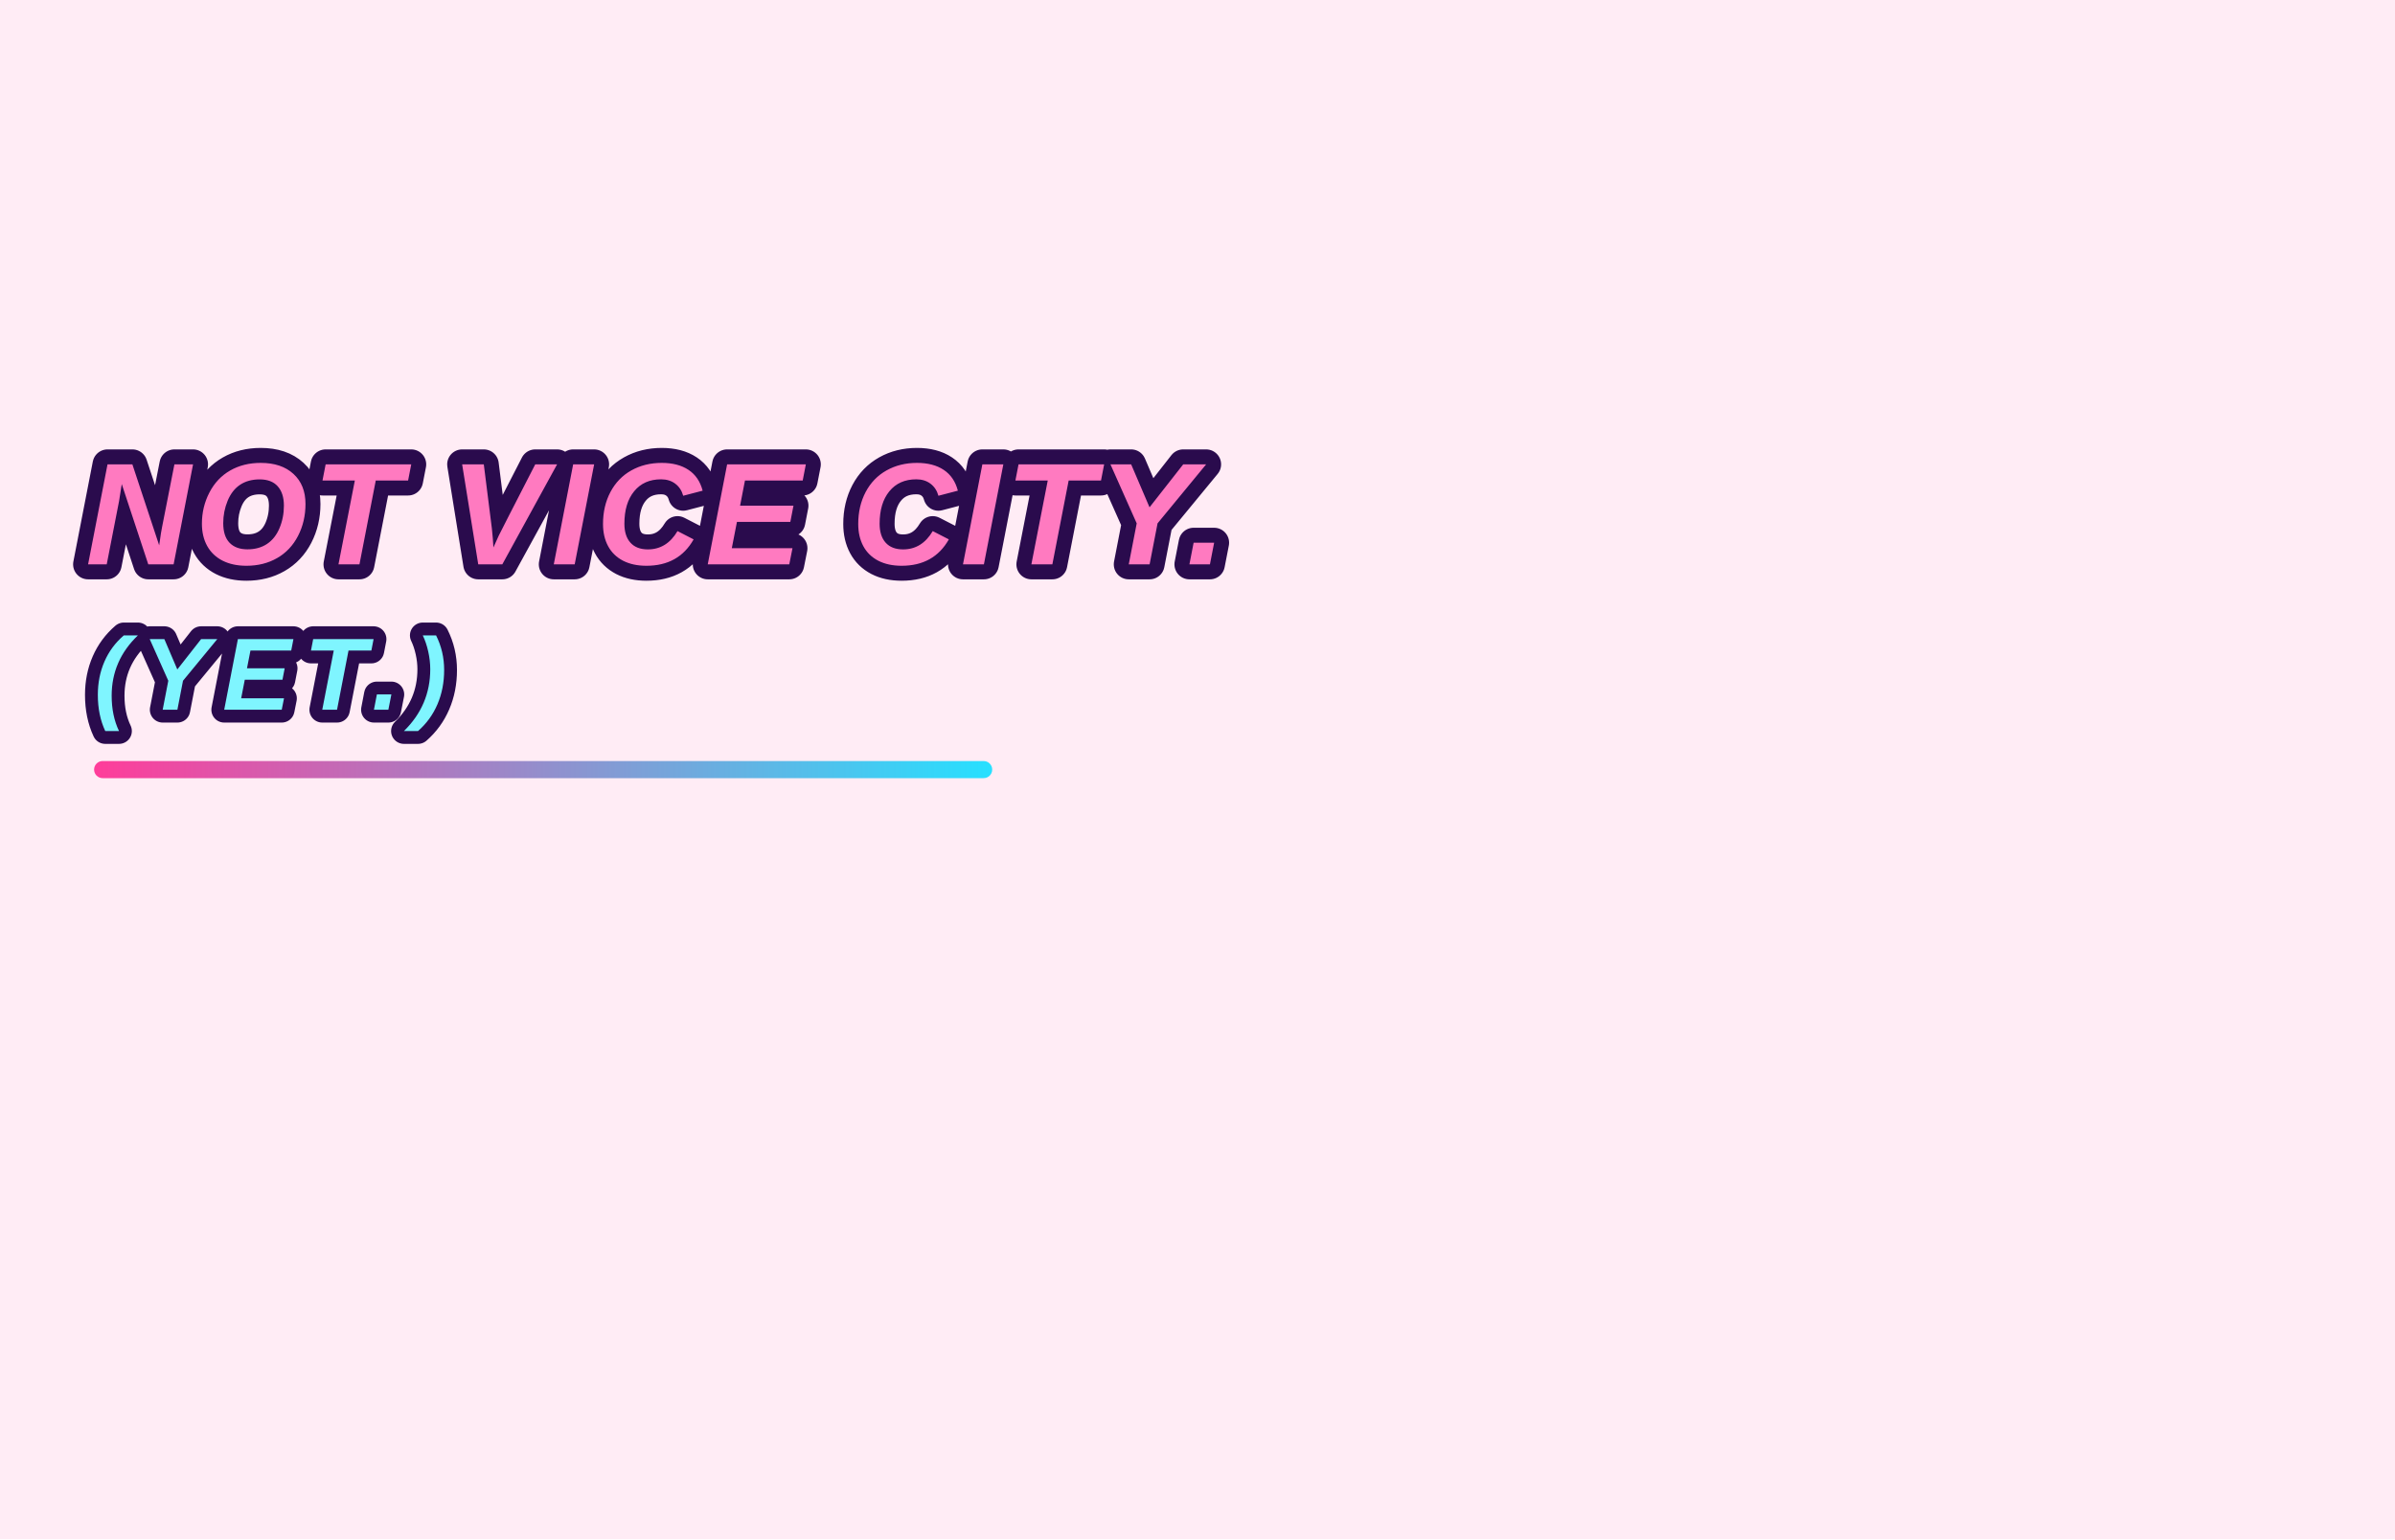
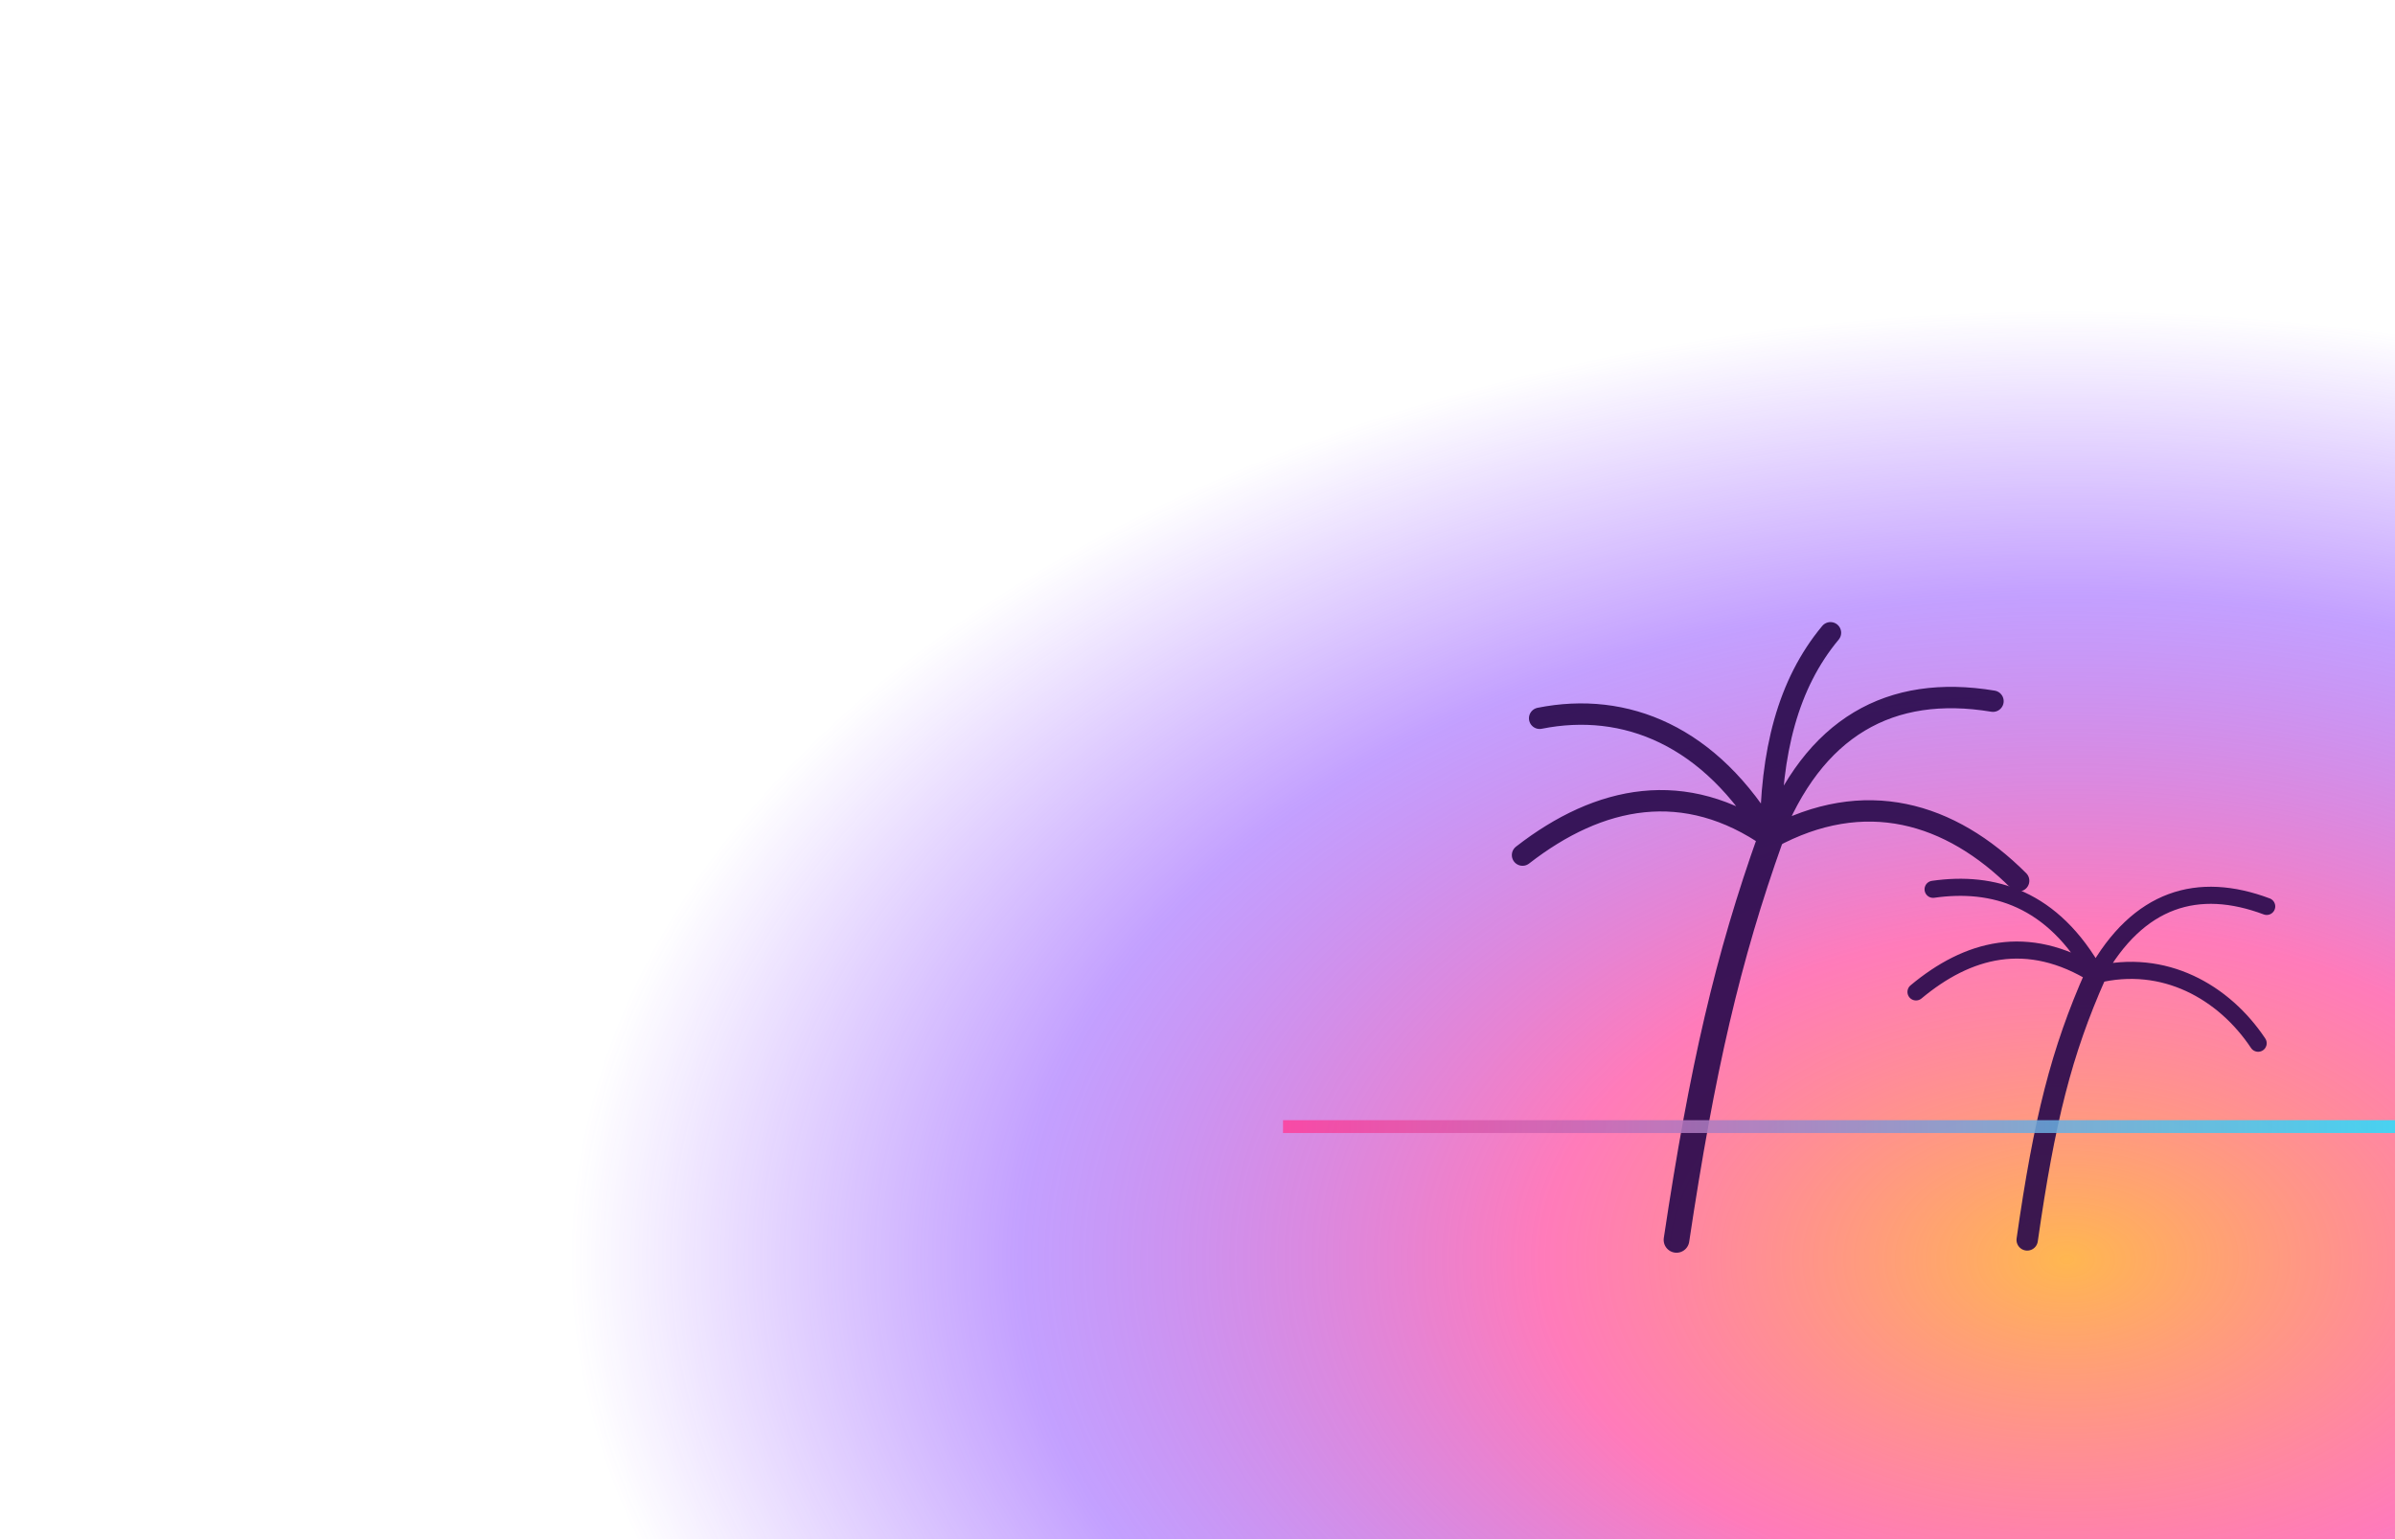
<svg xmlns="http://www.w3.org/2000/svg" viewBox="0 0 560 360" preserveAspectRatio="xMidYMid slice">
  <defs>
-     <linearGradient id="g" x1="0" y1="0" x2="1" y2="0">
+     <radialGradient id="s" cx="0.86" cy="0.82" r="0.62">
+       <stop offset="0" stop-color="#ffb347" stop-opacity=".95" />
+       <stop offset=".35" stop-color="#ff4fa3" stop-opacity=".75" />
+       <stop offset=".7" stop-color="#7a2cff" stop-opacity=".45" />
+       <stop offset="1" stop-color="#7a2cff" stop-opacity="0" />
+     </radialGradient>
+     <linearGradient id="h" x1="0" y1="0" x2="1" y2="0">
      <stop offset="0" stop-color="#ff3d9a" />
      <stop offset="1" stop-color="#27e0ff" />
    </linearGradient>
  </defs>
-   <rect x="0" y="0" width="560" height="360" fill="#ff3d9a" opacity=".10" />
-   <g font-family="'Arial Black',Impact,Arial,sans-serif" font-style="italic" font-weight="900" paint-order="stroke" stroke-linejoin="round">
-     <text x="20" y="132" font-size="34" fill="#ff7ac0" stroke="#2a0b4d" stroke-width="7" letter-spacing="1">NOT VICE CITY.</text>
-     <text x="22" y="166" font-size="24" fill="#7ff5ff" stroke="#2a0b4d" stroke-width="6" letter-spacing="3">(YET.)</text>
+   <rect x="0" y="0" width="560" height="360" fill="url(#s)" />
+   <g fill="none" stroke="#2a0b4d" stroke-linecap="round" opacity=".92">
+     <path d="M392 290 C 398 250 404 224 414 196" stroke-width="6" />
+     <path d="M414 196 C 394 182 374 186 356 200 M414 196 C 400 172 380 164 360 168 M414 196 C 424 170 442 160 466 164 M414 196 C 436 184 456 190 472 206 M414 196 C 414 176 418 160 428 148" stroke-width="5" />
+     <path d="M474 290 C 478 262 482 246 490 228" stroke-width="5" />
+     <path d="M490 228 C 474 218 460 222 448 232 M490 228 C 480 210 466 206 452 208 M490 228 C 500 210 514 206 530 212 M490 228 C 506 224 520 232 528 244" stroke-width="4" />
  </g>
-   <rect x="22" y="178" width="210" height="4" rx="2" fill="url(#g)" />
+   <rect x="300" y="262" width="260" height="3" fill="url(#h)" opacity=".85" />
</svg>
